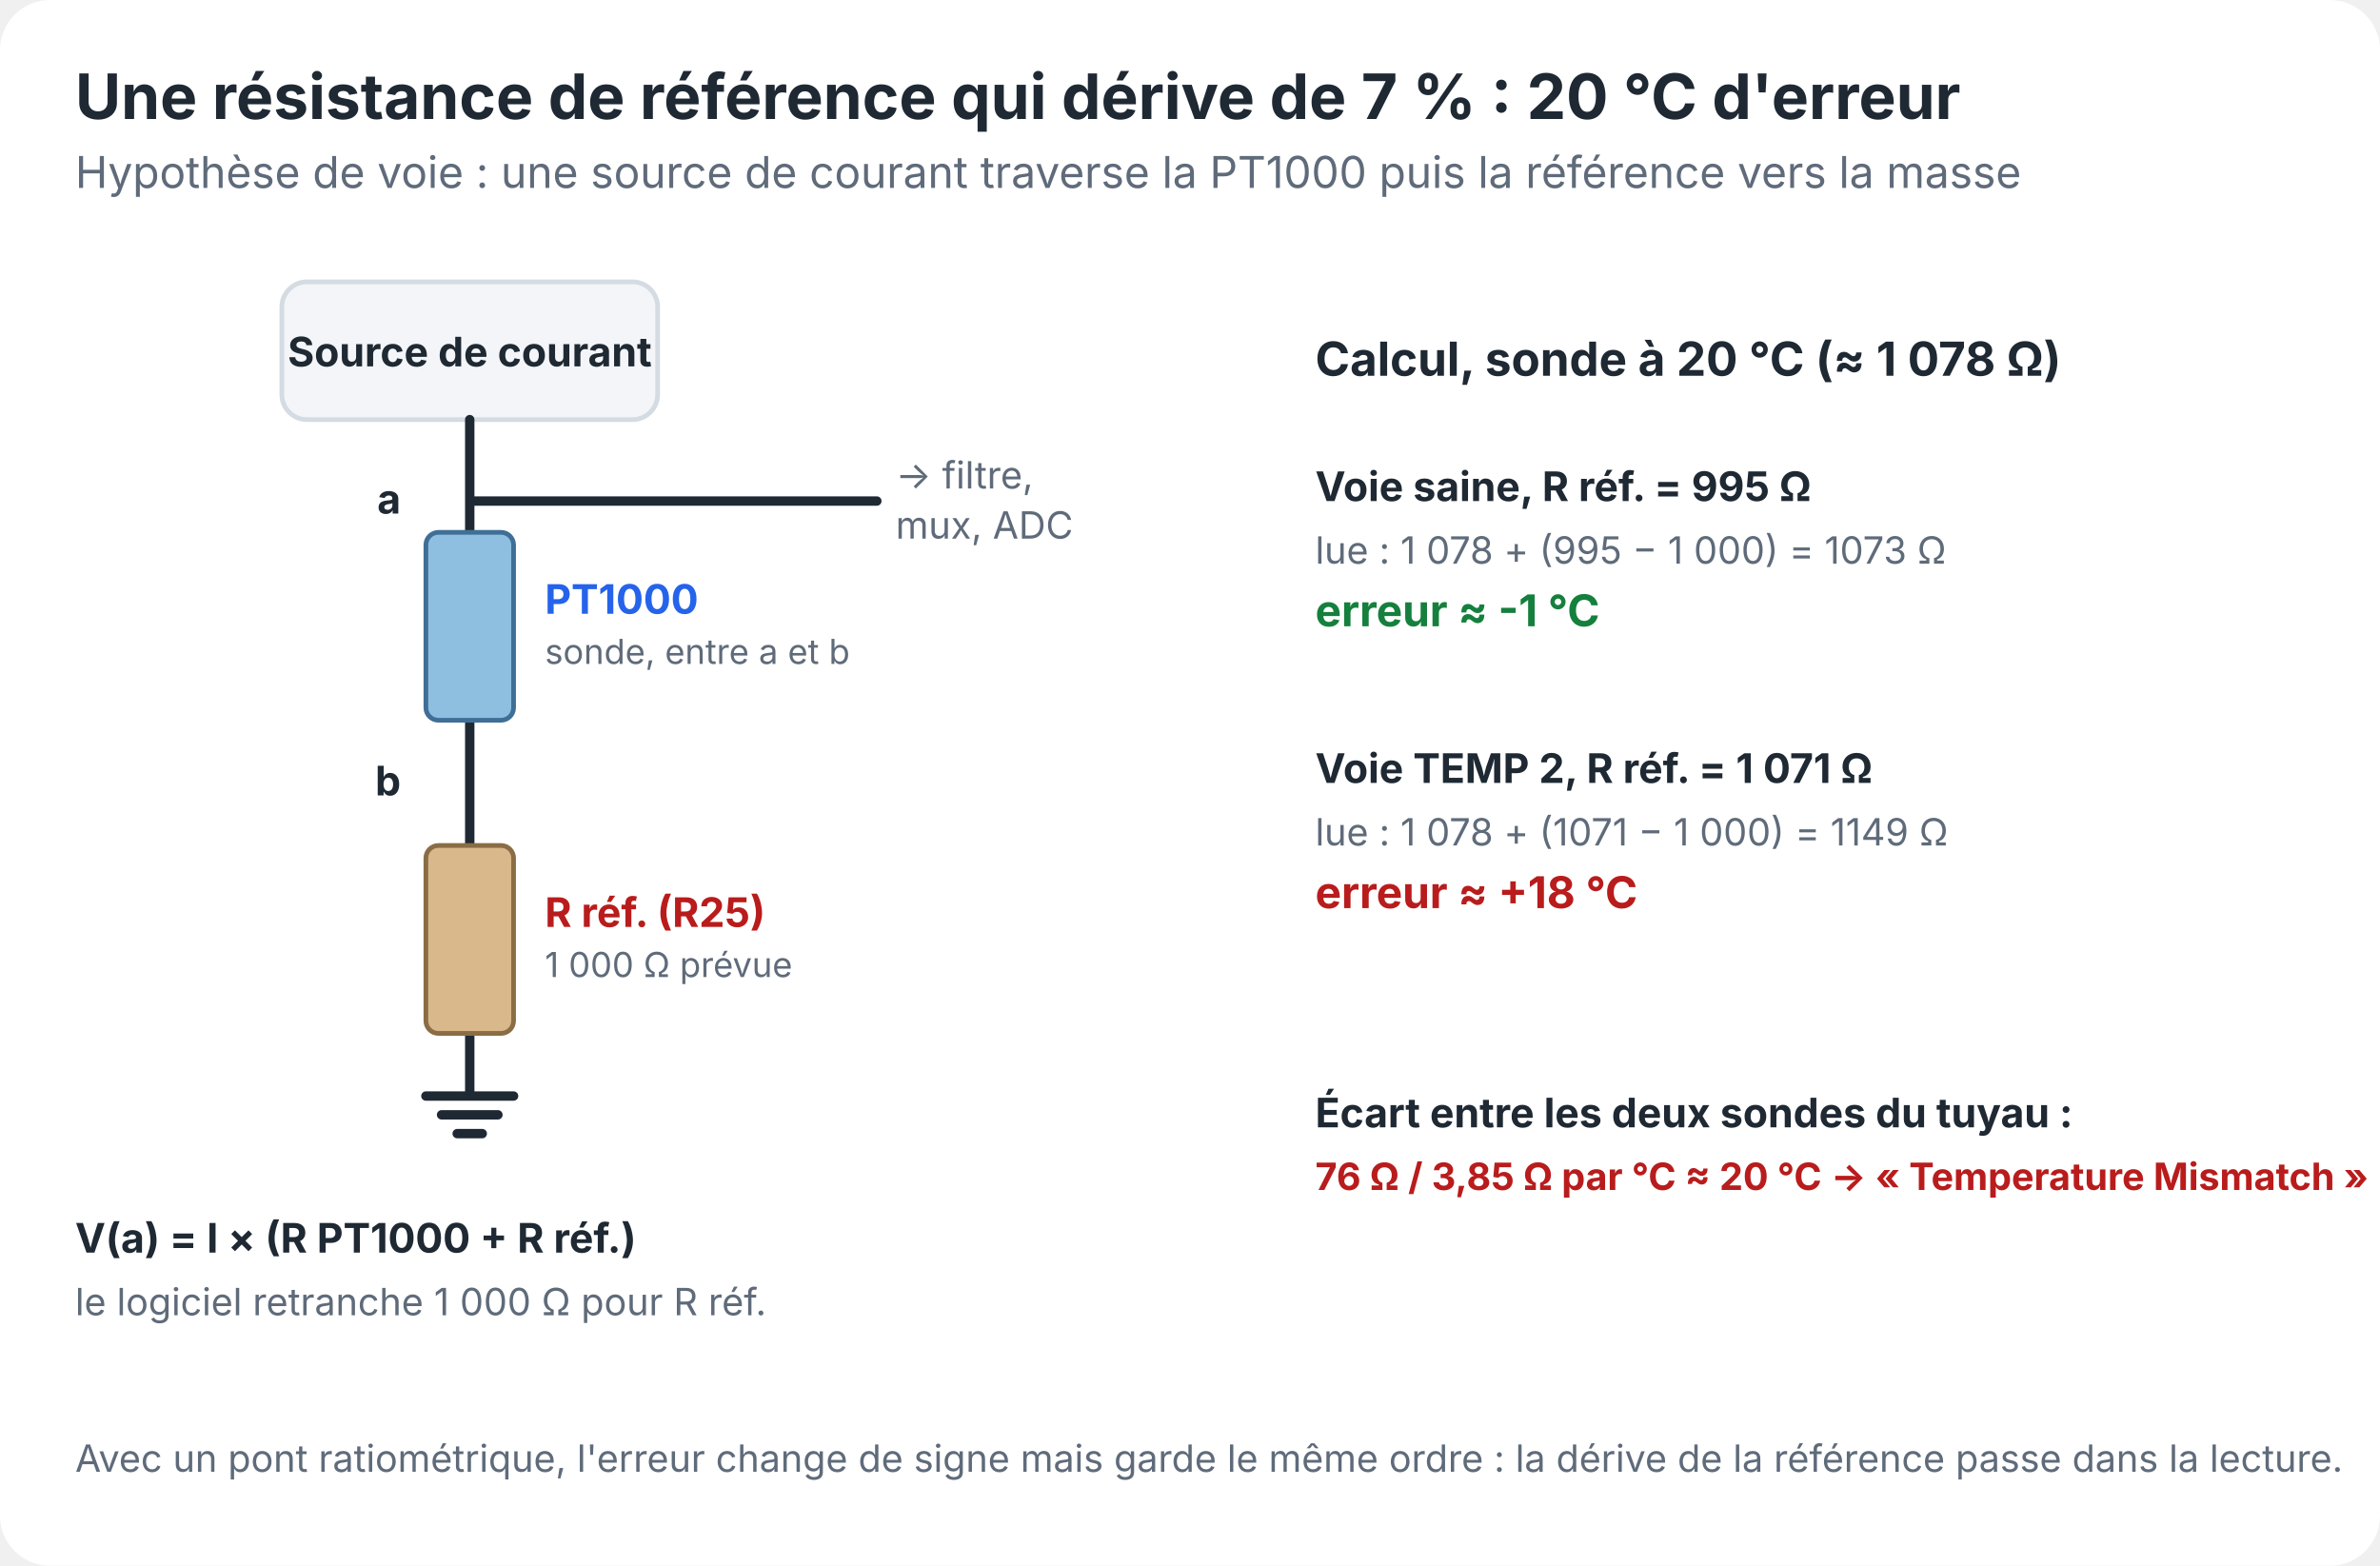
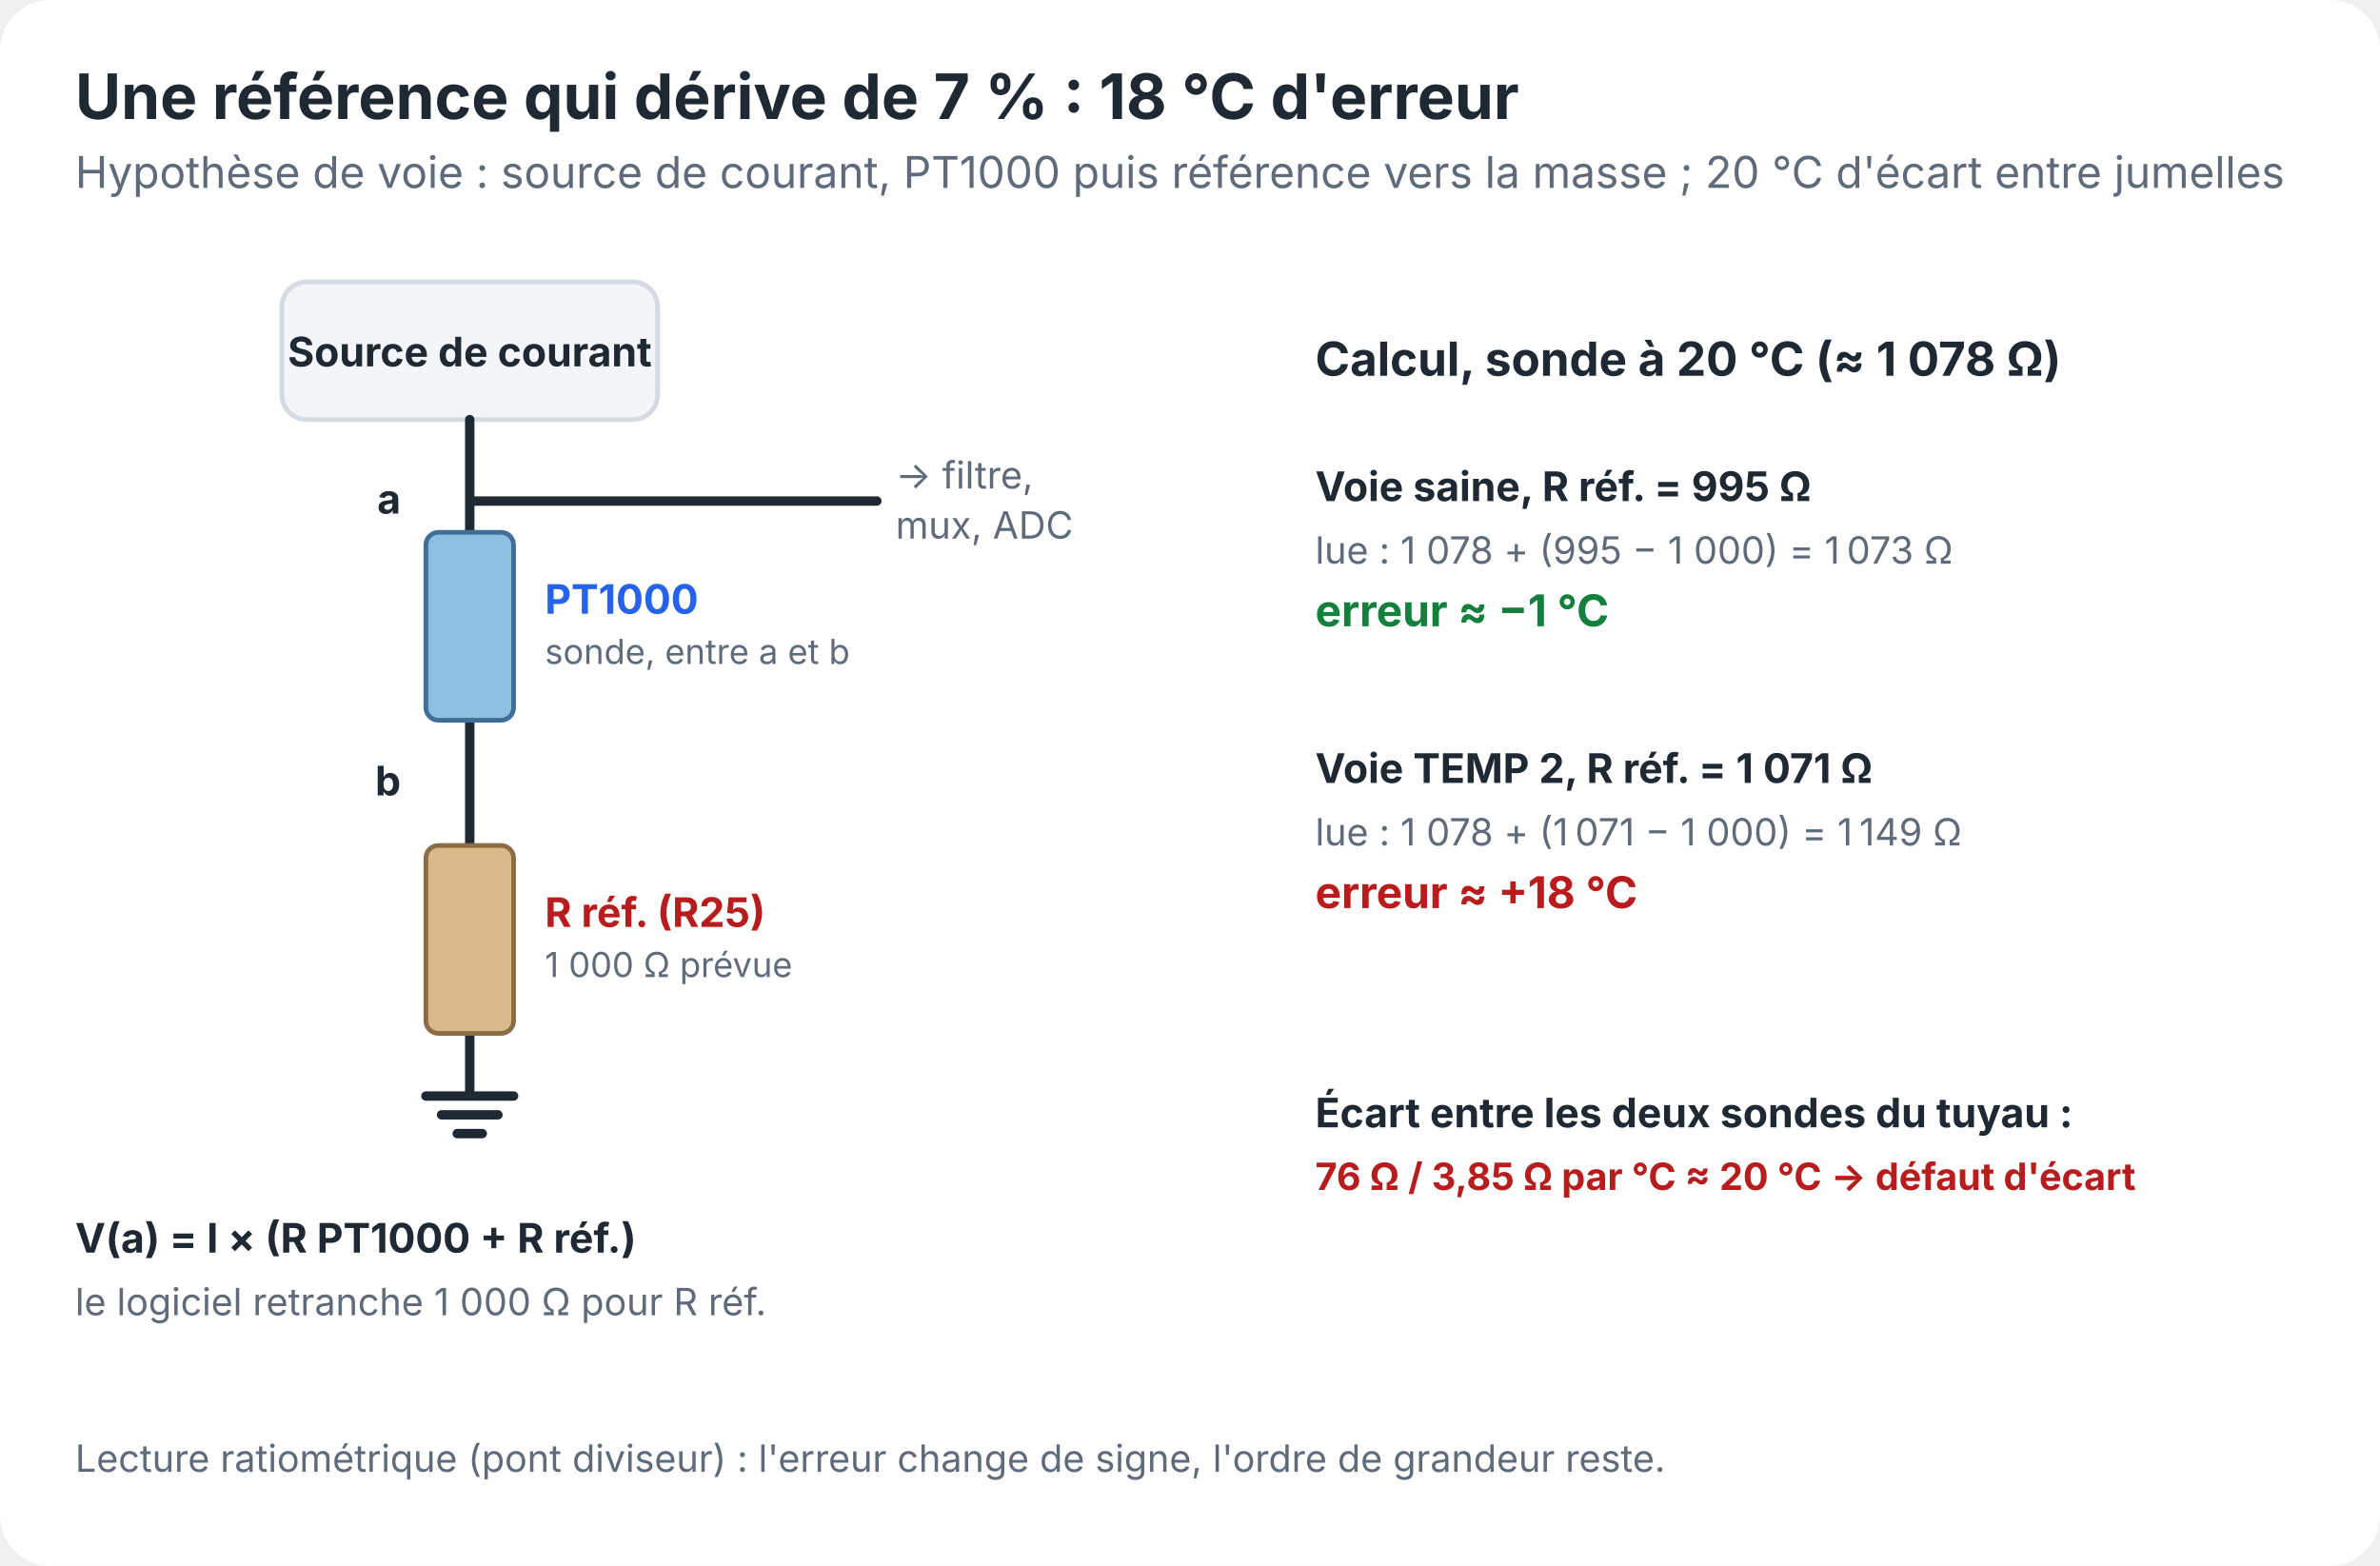
<svg xmlns="http://www.w3.org/2000/svg" viewBox="0 0 760 500" role="img" aria-labelledby="t d" font-family="system-ui, -apple-system, Segoe UI, sans-serif">
  <style>
    .bg{fill:#ffffff}.fg{fill:#1f2933}.mut{fill:#5f6b7a}
    .wire{stroke:#1f2933;stroke-width:3;fill:none;stroke-linecap:round;stroke-linejoin:round}
    .panel{fill:#f3f5f8;stroke:#d5dbe3}.grid{stroke:#d5dbe3;stroke-width:1.5;stroke-dasharray:5 5;fill:none}
    .ok{fill:#15803d}.no{fill:#b91c1c}.warn{fill:#b45309}.blue{fill:#2563eb}.amber{fill:#b45309}
    .blk{stroke:#20242b}.blkf{fill:#20242b}
    .flow{fill:none;stroke-width:4;stroke-linecap:round;stroke-dasharray:1 13;animation:run 1.1s linear infinite}
    .fb{stroke:#2563eb}.fa{stroke:#d97706}.fr{stroke:#dc2626}
    @keyframes run{to{stroke-dashoffset:-14}}
    @media (prefers-reduced-motion: reduce){.flow{animation:none}}
    @media (prefers-color-scheme: dark){
      .bg{fill:#0d1117}.fg{fill:#e6edf3}.mut{fill:#9aa7b4}.wire{stroke:#c9d1d9}
      .panel{fill:#161b22;stroke:#30363d}.grid{stroke:#30363d}
      .ok{fill:#4ade80}.no{fill:#f87171}.warn{fill:#fbbf24}.blue{fill:#60a5fa}.amber{fill:#fbbf24}
      .blk{stroke:#8b949e}.blkf{fill:#8b949e}.fb{stroke:#60a5fa}.fa{stroke:#fbbf24}.fr{stroke:#f87171}
    }
  </style>
  <rect class="bg" width="760" height="500" rx="16" />
-   <text class="fg" x="24" y="38" font-size="20" font-weight="700">Une résistance de référence qui dérive de 7 % : 20 °C d'erreur</text>
-   <text class="mut" x="24" y="60" font-size="14">Hypothèse de voie : une source de courant traverse la PT1000 puis la référence vers la masse</text>
+   <text class="fg" x="24" y="38" font-size="20" font-weight="700">Une référence qui dérive de 7 % : 18 °C d'erreur</text>
+   <text class="mut" x="24" y="60" font-size="14">Hypothèse de voie : source de courant, PT1000 puis référence vers la masse ; 20 °C d'écart entre jumelles</text>
  <rect class="panel" x="90" y="90" width="120" height="44" rx="8" stroke-width="1.5" />
  <text class="fg" x="150.0" y="117.0" font-size="13" text-anchor="middle" font-weight="700">Source de courant</text>
  <path class="wire" d="M150 134 V170 M150 230 V270 M150 330 V350 M136 350 h28 M141 356 h18 M146 362 h8 M150 160 H280" />
  <rect x="136" y="170" width="28" height="60" rx="4" fill="#8fbfe0" stroke="#3f6f96" stroke-width="1.5" />
  <text class="blue" x="174" y="196" font-size="13" font-weight="700">PT1000</text>
  <text class="mut" x="174" y="212" font-size="11">sonde, entre a et b</text>
  <rect x="136" y="270" width="28" height="60" rx="4" fill="#d9b88c" stroke="#8a6d45" stroke-width="1.5" />
  <text class="no" x="174" y="296" font-size="13" font-weight="700">R réf. (R25)</text>
  <text class="mut" x="174" y="312" font-size="11">1 000 Ω prévue</text>
  <text class="fg" x="128" y="164" font-size="13" text-anchor="end" font-weight="700">a</text>
  <text class="fg" x="128" y="254" font-size="13" text-anchor="end" font-weight="700">b</text>
  <text class="mut" x="286" y="156" font-size="12">→ filtre,</text>
  <text class="mut" x="286" y="172" font-size="12">mux, ADC</text>
  <text class="fg" x="24" y="400" font-size="13" font-weight="700">V(a) = I × (R PT1000 + R réf.)</text>
  <text class="mut" x="24" y="420" font-size="12">le logiciel retranche 1 000 Ω pour R réf.</text>
  <text class="fg" x="420" y="120" font-size="15" font-weight="700">Calcul, sonde à 20 °C (≈ 1 078 Ω)</text>
  <text class="fg" x="420" y="160" font-size="13" font-weight="700">Voie saine, R réf. = 995 Ω</text>
-   <text class="mut" x="420" y="180" font-size="12">lue : 1 078 + (995 − 1 000) = 1073 Ω</text>
-   <text class="ok" x="420" y="200" font-size="14" font-weight="700">erreur ≈ -1 °C</text>
+   <text class="mut" x="420" y="180" font-size="12">lue : 1 078 + (995 − 1 000) = 1 073 Ω</text>
+   <text class="ok" x="420" y="200" font-size="14" font-weight="700">erreur ≈ −1 °C</text>
  <text class="fg" x="420" y="250" font-size="13" font-weight="700">Voie TEMP 2, R réf. = 1 071 Ω</text>
-   <text class="mut" x="420" y="270" font-size="12">lue : 1 078 + (1071 − 1 000) = 1149 Ω</text>
+   <text class="mut" x="420" y="270" font-size="12">lue : 1 078 + (1 071 − 1 000) = 1 149 Ω</text>
  <text class="no" x="420" y="290" font-size="14" font-weight="700">erreur ≈ +18 °C</text>
  <text class="fg" x="420" y="360" font-size="13" font-weight="700">Écart entre les deux sondes du tuyau :</text>
-   <text class="no" x="420" y="380" font-size="12" font-weight="700">76 Ω / 3,85 Ω par °C ≈ 20 °C → « Temperature Mismatch »</text>
-   <text class="mut" x="24" y="470" font-size="12">Avec un pont ratiométrique, l'erreur change de signe mais garde le même ordre : la dérive de la référence passe dans la lecture.</text>
+   <text class="no" x="420" y="380" font-size="12" font-weight="700">76 Ω / 3,85 Ω par °C ≈ 20 °C → défaut d'écart</text>
+   <text class="mut" x="24" y="470" font-size="12">Lecture ratiométrique (pont diviseur) : l'erreur change de signe, l'ordre de grandeur reste.</text>
</svg>
